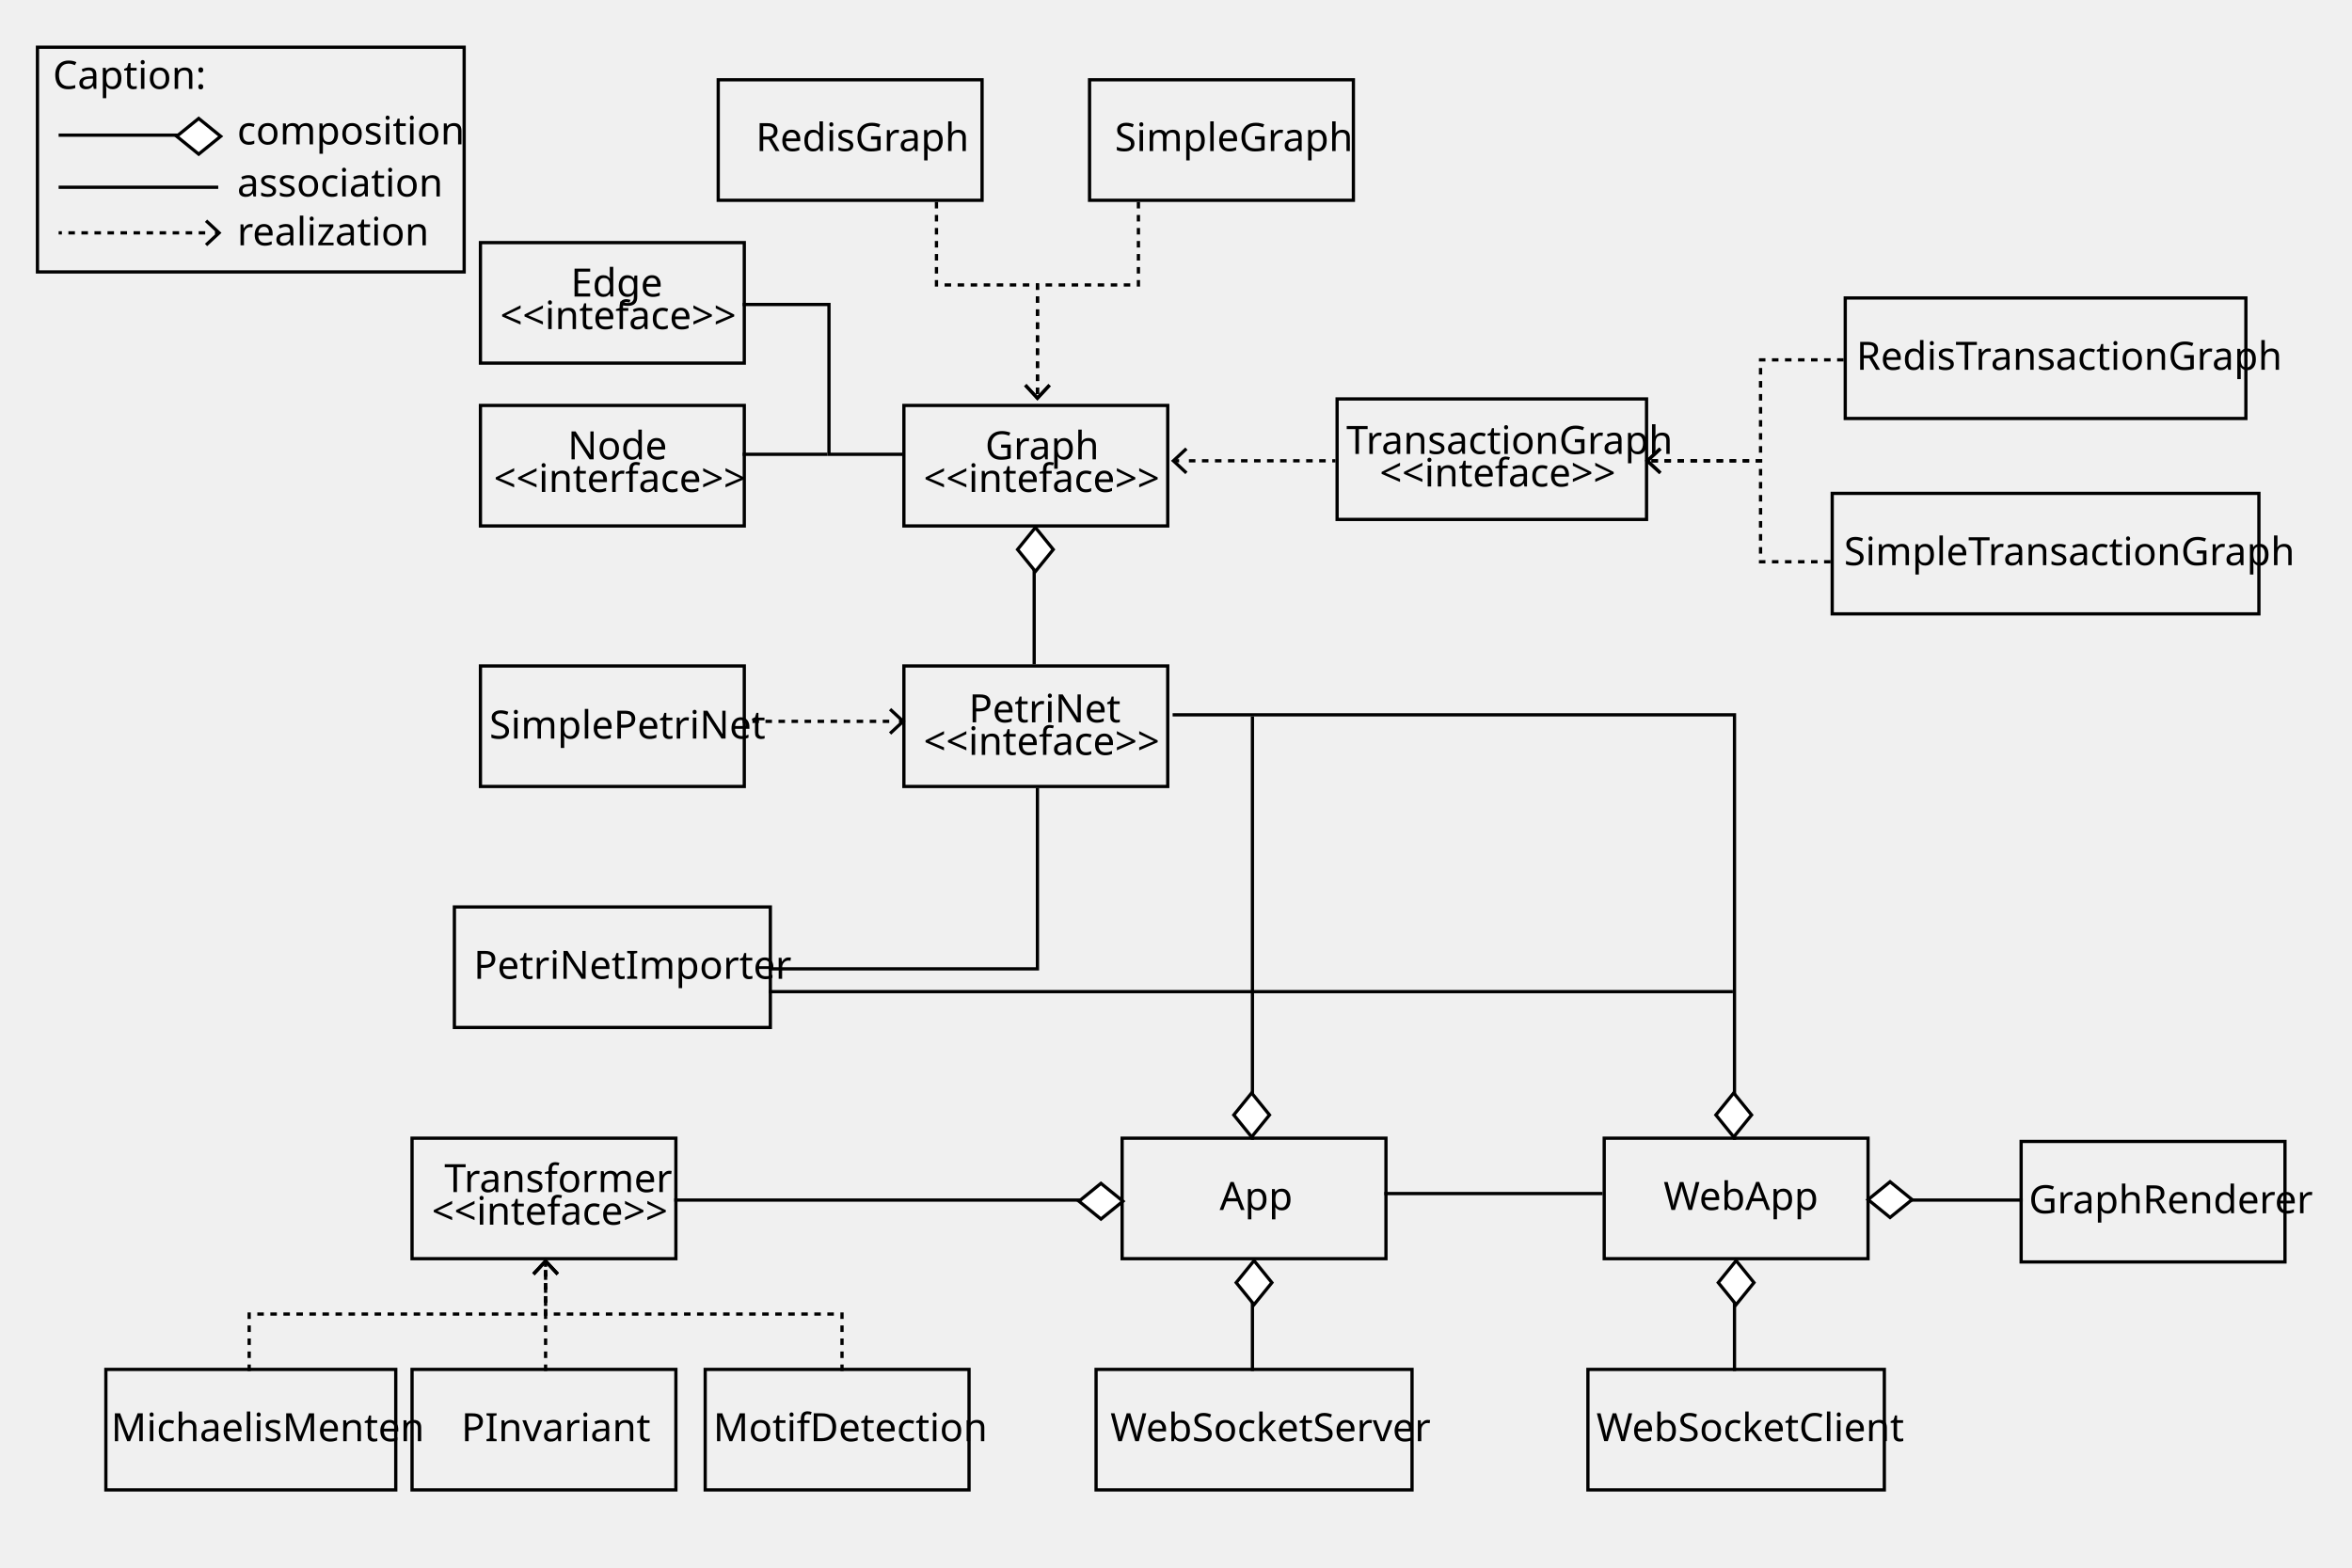
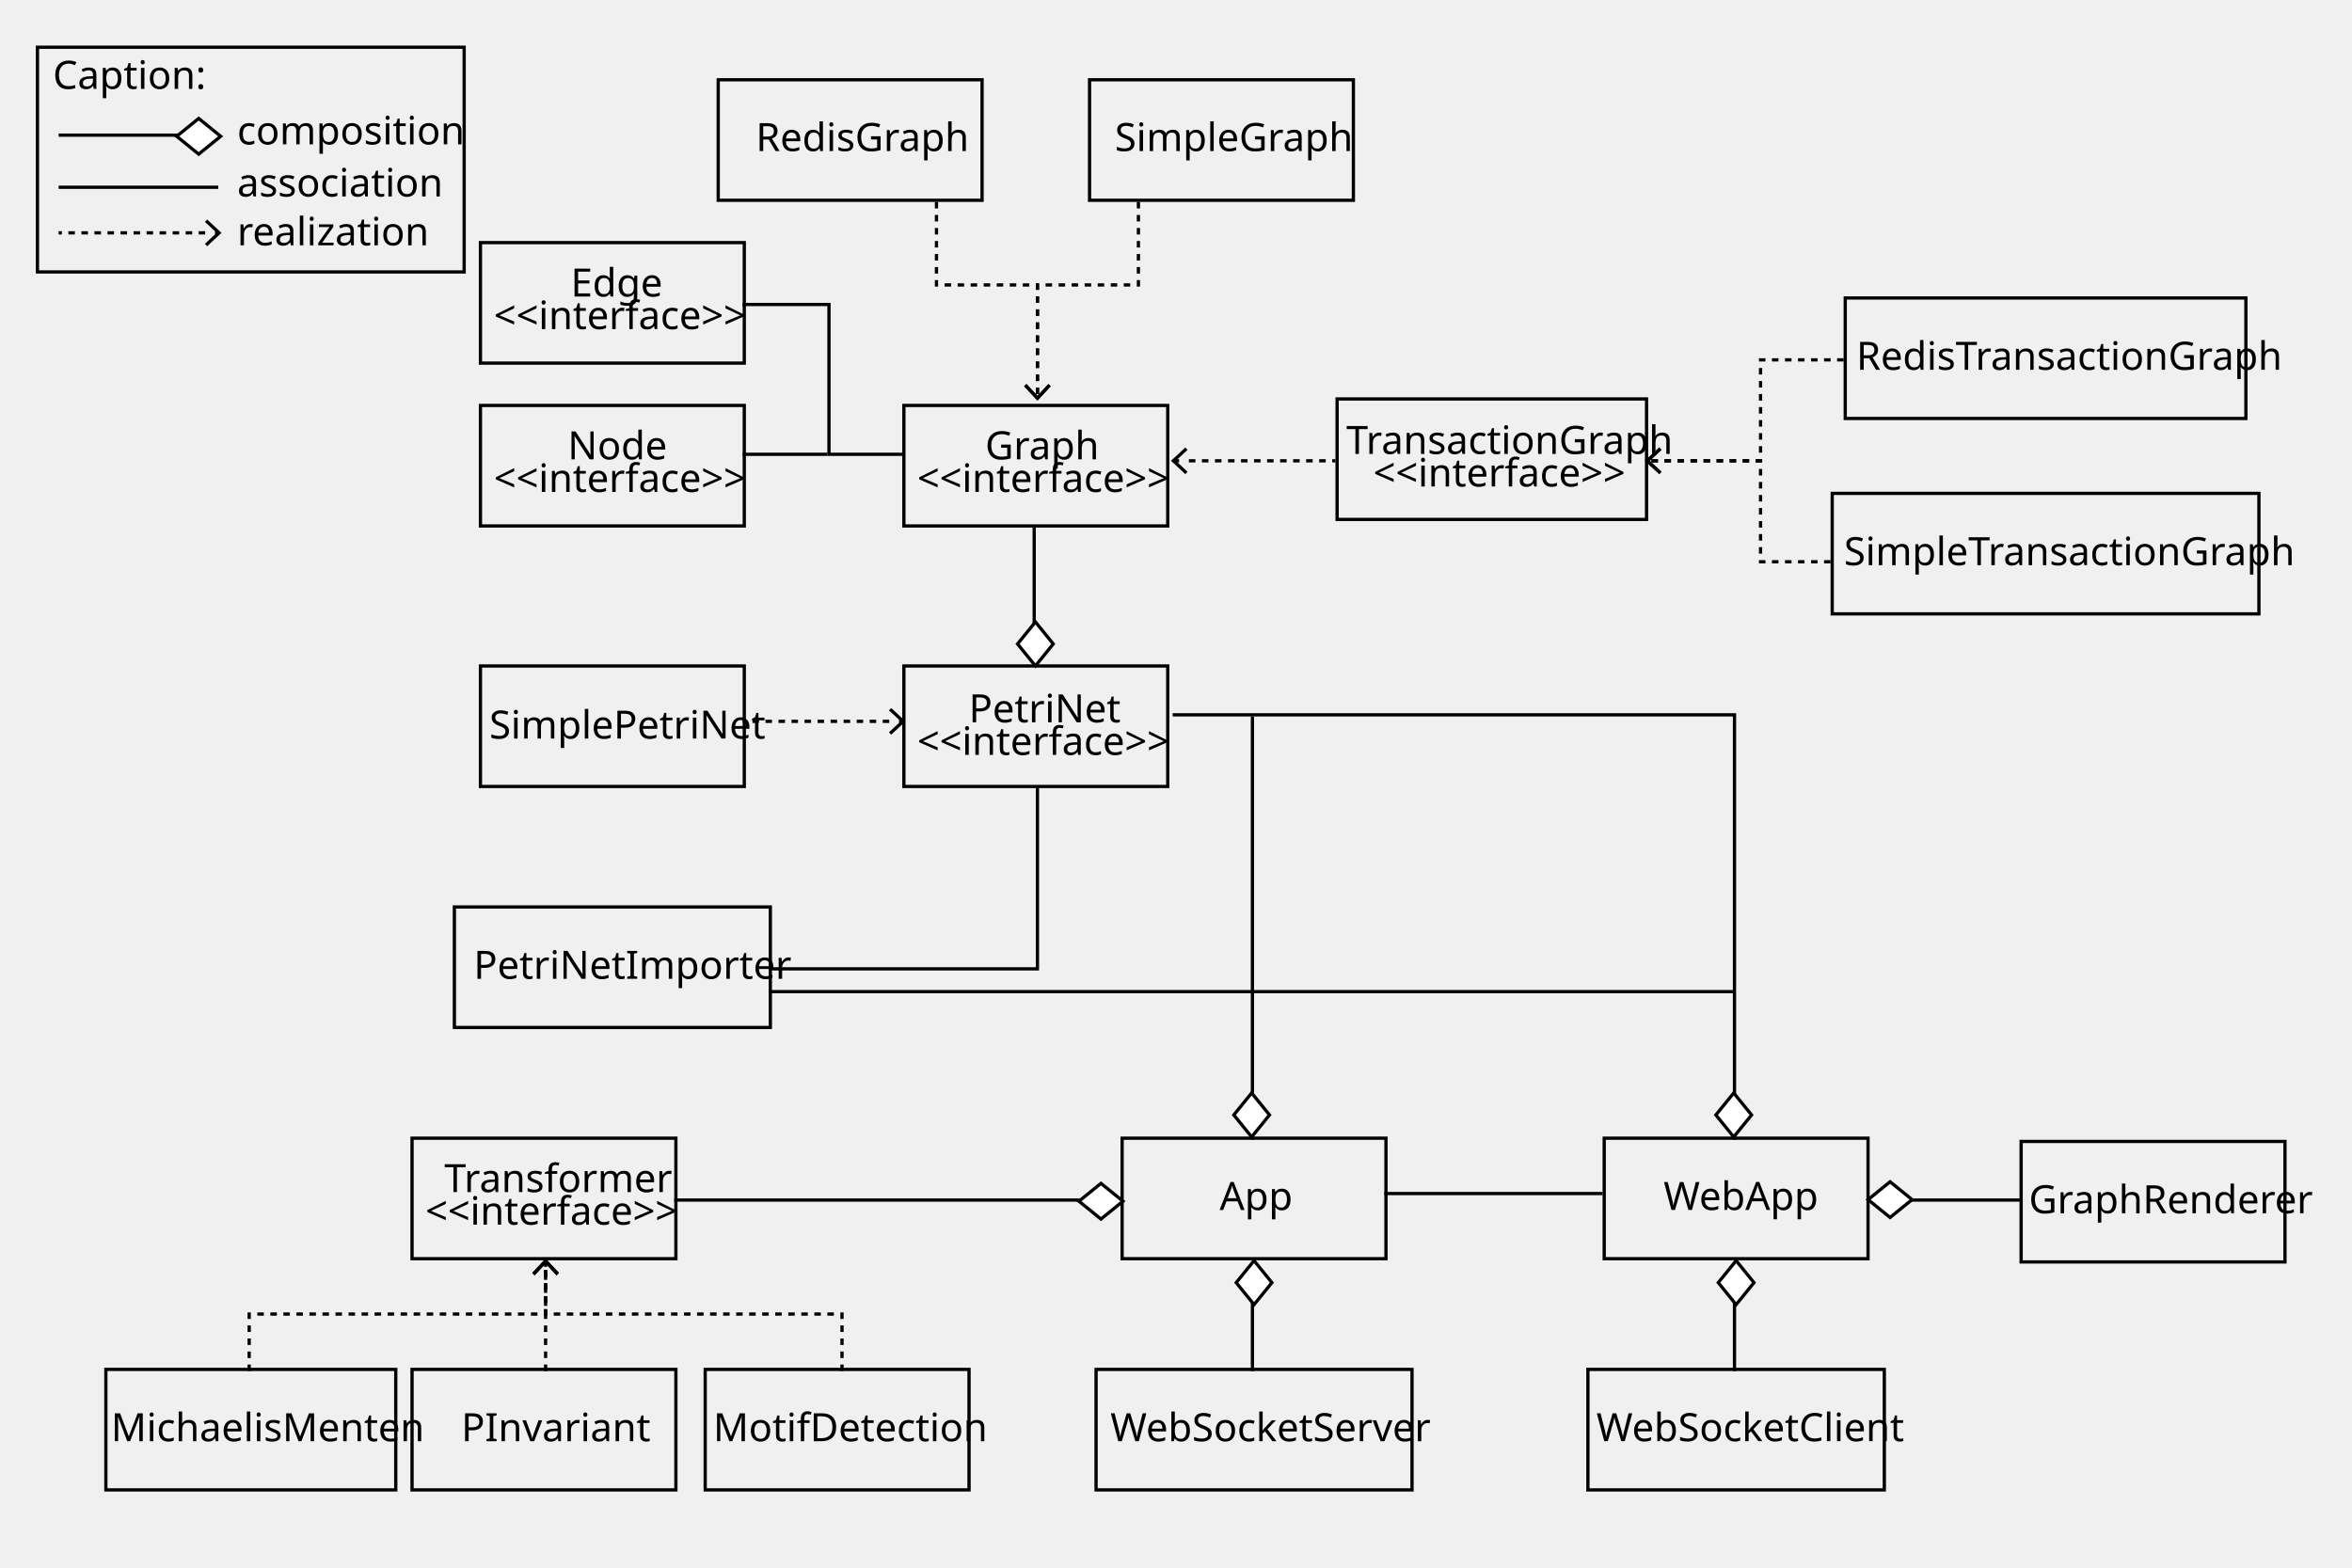
<svg xmlns="http://www.w3.org/2000/svg" version="1.1" id="Layer_1" x="0px" y="0px" viewBox="0 0 722.077 481.349" enable-background="new 0 0 722.077 481.349" xml:space="preserve">
-   <line fill="none" stroke="#000000" stroke-miterlimit="10" x1="317.5" y1="204" x2="317.5" y2="169" />
+   <line fill="none" stroke="#000000" stroke-miterlimit="10" x1="317.5" y1="197" x2="317.5" y2="162" />
  <text transform="matrix(1 0 0 1 490.1028 442.5356)" font-family="'MyriadPro-Regular'" font-size="12">WebSocketClient</text>
  <text transform="matrix(1 0 0 1 302.4585 141.0491)">
    <tspan x="0" y="0" font-family="'MyriadPro-Regular'" font-size="12">Graph</tspan>
-     <tspan x="-18.894" y="10" font-family="'MyriadPro-Regular'" font-size="12">&lt;&lt;inteface&gt;&gt;</tspan>
+     <tspan x="-20.856" y="10" font-family="'MyriadPro-Regular'" font-size="12">&lt;&lt;interface&gt;&gt;</tspan>
  </text>
  <text transform="matrix(1 0 0 1 413.3228 139.3824)">
    <tspan x="0" y="0" font-family="'MyriadPro-Regular'" font-size="12">TransactionGraph</tspan>
-     <tspan x="10.242" y="10" font-family="'MyriadPro-Regular'" font-size="12">&lt;&lt;inteface&gt;&gt;</tspan>
+     <tspan x="8.28" y="10" font-family="'MyriadPro-Regular'" font-size="12">&lt;&lt;interface&gt;&gt;</tspan>
  </text>
  <text transform="matrix(1 0 0 1 566.1211 173.5491)" font-family="'MyriadPro-Regular'" font-size="12">SimpleTransactionGraph</text>
  <text transform="matrix(1 0 0 1 569.9248 113.5491)" font-family="'MyriadPro-Regular'" font-size="12">RedisTransactionGraph</text>
  <text transform="matrix(1 0 0 1 342.2568 46.3824)" font-family="'MyriadPro-Regular'" font-size="12">SimpleGraph</text>
  <text transform="matrix(1 0 0 1 232.0605 46.3824)" font-family="'MyriadPro-Regular'" font-size="12">RedisGraph</text>
  <text transform="matrix(1 0 0 1 297.4424 221.7991)">
    <tspan x="0" y="0" font-family="'MyriadPro-Regular'" font-size="12">PetriNet</tspan>
-     <tspan x="-13.878" y="10" font-family="'MyriadPro-Regular'" font-size="12">&lt;&lt;inteface&gt;&gt;</tspan>
+     <tspan x="-15.84" y="10" font-family="'MyriadPro-Regular'" font-size="12">&lt;&lt;interface&gt;&gt;</tspan>
  </text>
  <text transform="matrix(1 0 0 1 136.4106 366.0491)">
    <tspan x="0" y="0" font-family="'MyriadPro-Regular'" font-size="12">Transformer</tspan>
-     <tspan x="-3.846" y="10" font-family="'MyriadPro-Regular'" font-size="12">&lt;&lt;inteface&gt;&gt;</tspan>
+     <tspan x="-5.808" y="10" font-family="'MyriadPro-Regular'" font-size="12">&lt;&lt;interface&gt;&gt;</tspan>
  </text>
  <text transform="matrix(1 0 0 1 141.6245 442.5491)" font-family="'MyriadPro-Regular'" font-size="12">PInvariant</text>
  <text transform="matrix(1 0 0 1 218.9766 442.5491)" font-family="'MyriadPro-Regular'" font-size="12">MotifDetection</text>
  <text transform="matrix(1 0 0 1 34.1108 442.5491)" font-family="'MyriadPro-Regular'" font-size="12">MichaelisMenten</text>
  <text transform="matrix(1 0 0 1 150.2407 226.7991)" font-family="'MyriadPro-Regular'" font-size="12">SimplePetriNet</text>
  <text transform="matrix(1 0 0 1 145.4261 300.5491)" font-family="'MyriadPro-Regular'" font-size="12">PetriNetImporter</text>
  <text transform="matrix(1 0 0 1 340.9106 442.5491)" font-family="'MyriadPro-Regular'" font-size="12">WebSocketServer</text>
  <text transform="matrix(1 0 0 1 174.3003 141.0491)">
    <tspan x="0" y="0" font-family="'MyriadPro-Regular'" font-size="12">Node</tspan>
    <tspan x="-22.698" y="10" font-family="'MyriadPro-Regular'" font-size="12">&lt;&lt;interface&gt;&gt;</tspan>
  </text>
  <text transform="matrix(1 0 0 1 175.2363 91.0491)">
    <tspan x="0" y="0" font-family="'MyriadPro-Regular'" font-size="12">Edge</tspan>
-     <tspan x="-21.672" y="10" font-family="'MyriadPro-Regular'" font-size="12">&lt;&lt;inteface&gt;&gt;</tspan>
+     <tspan x="-23.634" y="10" font-family="'MyriadPro-Regular'" font-size="12">&lt;&lt;interface&gt;&gt;</tspan>
  </text>
  <rect x="147.5" y="124.5" fill="none" stroke="#000000" stroke-miterlimit="10" width="81" height="37" />
  <rect x="147.5" y="74.5" fill="none" stroke="#000000" stroke-miterlimit="10" width="81" height="37" />
  <rect x="277.5" y="124.5" fill="none" stroke="#000000" stroke-miterlimit="10" width="81" height="37" />
  <rect x="220.5" y="24.5" fill="none" stroke="#000000" stroke-miterlimit="10" width="81" height="37" />
  <rect x="410.5" y="122.5" fill="none" stroke="#000000" stroke-miterlimit="10" width="95" height="37" />
  <rect x="334.5" y="24.5" fill="none" stroke="#000000" stroke-miterlimit="10" width="81" height="37" />
  <rect x="562.5" y="151.5" fill="none" stroke="#000000" stroke-miterlimit="10" width="131" height="37" />
  <rect x="566.5" y="91.5" fill="none" stroke="#000000" stroke-miterlimit="10" width="123" height="37" />
  <rect x="216.5" y="420.5" fill="none" stroke="#000000" stroke-miterlimit="10" width="81" height="37" />
  <rect x="126.5" y="349.5" fill="none" stroke="#000000" stroke-miterlimit="10" width="81" height="37" />
  <rect x="126.5" y="420.5" fill="none" stroke="#000000" stroke-miterlimit="10" width="81" height="37" />
  <rect x="32.5" y="420.5" fill="none" stroke="#000000" stroke-miterlimit="10" width="89" height="37" />
  <rect x="139.5" y="278.5" fill="none" stroke="#000000" stroke-miterlimit="10" width="97" height="37" />
  <text transform="matrix(1 0 0 1 374.4321 371.5491)" font-family="'MyriadPro-Regular'" font-size="12">App</text>
  <rect x="344.5" y="349.5" fill="none" stroke="#000000" stroke-miterlimit="10" width="81" height="37" />
  <rect x="147.5" y="204.5" fill="none" stroke="#000000" stroke-miterlimit="10" width="81" height="37" />
  <rect x="277.5" y="204.5" fill="none" stroke="#000000" stroke-miterlimit="10" width="81" height="37" />
  <rect x="336.5" y="420.5" fill="none" stroke="#000000" stroke-miterlimit="10" width="97" height="37" />
  <rect x="487.5" y="420.5" fill="none" stroke="#000000" stroke-miterlimit="10" width="91" height="37" />
  <g>
    <text transform="matrix(1 0 0 1 510.7332 371.5356)" font-family="'MyriadPro-Regular'" font-size="12">WebApp</text>
    <rect x="492.5" y="349.5" fill="none" stroke="#000000" stroke-miterlimit="10" width="81" height="37" />
  </g>
  <text transform="matrix(1 0 0 1 622.8628 372.549)" font-family="'MyriadPro-Regular'" font-size="12">GraphRenderer</text>
  <rect x="620.5" y="350.5" fill="none" stroke="#000000" stroke-miterlimit="10" width="81" height="37" />
  <polyline fill="none" stroke="#000000" stroke-miterlimit="10" points="228,93.5 254.5,93.5 254.5,139.5 277,139.5 " />
  <line fill="none" stroke="#000000" stroke-miterlimit="10" x1="228" y1="139.5" x2="254" y2="139.5" />
  <line fill="none" stroke="#000000" stroke-miterlimit="10" x1="18" y1="57.5" x2="67" y2="57.5" />
  <line fill="none" stroke="#000000" stroke-miterlimit="10" x1="18" y1="41.5" x2="67" y2="41.5" />
  <polygon fill="#FFFFFF" stroke="#000000" stroke-miterlimit="10" points="61,36.375 67.752,41.854 61,47.333 54.248,41.854 " />
  <g>
    <g>
      <line fill="none" stroke="#000000" stroke-miterlimit="10" x1="228" y1="221.5" x2="229" y2="221.5" />
      <line fill="none" stroke="#000000" stroke-miterlimit="10" stroke-dasharray="2,2" x1="231" y1="221.5" x2="275" y2="221.5" />
      <line fill="none" stroke="#000000" stroke-miterlimit="10" x1="276" y1="221.5" x2="277" y2="221.5" />
      <g>
        <polygon points="273.602,225.59 272.92,224.857 276.532,221.501 272.92,218.144 273.602,217.411 278,221.501    " />
      </g>
    </g>
  </g>
  <g>
    <g>
      <line fill="none" stroke="#000000" stroke-miterlimit="10" x1="18" y1="71.5" x2="19" y2="71.5" />
      <line fill="none" stroke="#000000" stroke-miterlimit="10" stroke-dasharray="2,2" x1="21" y1="71.5" x2="65" y2="71.5" />
      <line fill="none" stroke="#000000" stroke-miterlimit="10" x1="66" y1="71.5" x2="67" y2="71.5" />
      <g>
        <polygon points="63.602,75.59 62.92,74.857 66.532,71.501 62.92,68.144 63.602,67.411 68,71.501    " />
      </g>
    </g>
  </g>
  <g>
    <g>
      <line fill="none" stroke="#000000" stroke-miterlimit="10" x1="410" y1="141.5" x2="409" y2="141.5" />
      <line fill="none" stroke="#000000" stroke-miterlimit="10" stroke-dasharray="2,2" x1="407" y1="141.5" x2="363" y2="141.5" />
      <line fill="none" stroke="#000000" stroke-miterlimit="10" x1="362" y1="141.5" x2="361" y2="141.5" />
      <g>
        <polygon points="363.898,137.41 364.58,138.143 360.968,141.499 364.58,144.856 363.898,145.589 359.5,141.499    " />
      </g>
    </g>
  </g>
  <polyline fill="none" stroke="#000000" stroke-miterlimit="10" points="360,219.5 410,219.5 532.5,219.5 532.5,350 " />
  <g>
    <g>
      <polyline fill="none" stroke="#000000" stroke-miterlimit="10" stroke-dasharray="2,2" points="566,110.5 540.5,110.5     540.5,141.5 506,141.5   " />
      <g>
        <polygon points="509.398,137.41 510.08,138.143 506.468,141.499 510.08,144.856 509.398,145.589 505,141.499    " />
      </g>
    </g>
  </g>
  <g>
    <g>
      <polyline fill="none" stroke="#000000" stroke-miterlimit="10" stroke-dasharray="2,2" points="562,172.5 540.5,172.5     540.5,141.5 506,141.5   " />
      <g>
        <polygon points="509.398,137.41 510.08,138.143 506.468,141.499 510.08,144.856 509.398,145.589 505,141.499    " />
      </g>
    </g>
  </g>
  <g>
    <g>
      <polyline fill="none" stroke="#000000" stroke-miterlimit="10" stroke-dasharray="2,2" points="287.5,62 287.5,87.5 318.5,87.5     318.5,122   " />
      <g>
        <polygon points="314.41,118.602 315.143,117.92 318.499,121.532 321.856,117.92 322.589,118.602 318.499,123    " />
      </g>
    </g>
  </g>
  <g>
    <g>
      <polyline fill="none" stroke="#000000" stroke-miterlimit="10" stroke-dasharray="2,2" points="349.5,62 349.5,87.5 318.5,87.5     318.5,122   " />
      <g>
        <polygon points="314.41,118.602 315.143,117.92 318.499,121.532 321.856,117.92 322.589,118.602 318.499,123    " />
      </g>
    </g>
  </g>
  <g>
    <g>
      <polyline fill="none" stroke="#000000" stroke-miterlimit="10" stroke-dasharray="2,2" points="258.5,421 258.5,403.5     167.5,403.5 167.5,388   " />
      <g>
        <polygon points="171.59,390.898 170.857,391.58 167.501,387.968 164.144,391.58 163.411,390.898 167.501,386.5    " />
      </g>
    </g>
  </g>
  <g>
    <g>
      <polyline fill="none" stroke="#000000" stroke-miterlimit="10" stroke-dasharray="2,2" points="76.5,421 76.5,403.5 167.5,403.5     167.5,388   " />
      <g>
        <polygon points="171.59,390.898 170.857,391.58 167.501,387.968 164.144,391.58 163.411,390.898 167.501,386.5    " />
      </g>
    </g>
  </g>
  <g>
    <g>
      <line fill="none" stroke="#000000" stroke-miterlimit="10" stroke-dasharray="2,2" x1="167.5" y1="421" x2="167.5" y2="388" />
      <g>
        <polygon points="171.59,390.898 170.857,391.58 167.501,387.968 164.144,391.58 163.411,390.898 167.501,386.5    " />
      </g>
    </g>
  </g>
  <polyline fill="none" stroke="#000000" stroke-miterlimit="10" points="236,297.5 318.5,297.5 318.5,242 " />
  <rect x="11.5" y="14.5" fill="none" stroke="#000000" stroke-miterlimit="10" width="131" height="69" />
  <text transform="matrix(1 0 0 1 16.2315 27.2783)" font-family="'MyriadPro-Regular'" font-size="12">Caption:</text>
  <text transform="matrix(1 0 0 1 72.8227 44.3333)" font-family="'MyriadPro-Regular'" font-size="12">composition</text>
  <text transform="matrix(1 0 0 1 72.8227 60.3333)" font-family="'MyriadPro-Regular'" font-size="12">association</text>
  <text transform="matrix(1 0 0 1 72.8227 75.3333)" font-family="'MyriadPro-Regular'" font-size="12">realization</text>
  <line fill="none" stroke="#000000" stroke-miterlimit="10" x1="207" y1="368.5" x2="338" y2="368.5" />
  <line fill="none" stroke="#000000" stroke-miterlimit="10" x1="384.5" y1="421" x2="384.5" y2="390" />
  <line fill="none" stroke="#000000" stroke-miterlimit="10" x1="532.5" y1="421" x2="532.5" y2="392" />
  <line fill="none" stroke="#000000" stroke-miterlimit="10" x1="425" y1="366.5" x2="492" y2="366.5" />
  <line fill="none" stroke="#000000" stroke-miterlimit="10" x1="621" y1="368.5" x2="580" y2="368.5" />
  <polygon fill="#FFFFFF" stroke="#000000" stroke-miterlimit="10" points="338,374.333 331.248,368.854 338,363.375 344.752,368.854   " />
-   <polygon fill="#FFFFFF" stroke="#000000" stroke-miterlimit="10" points="323.355,168.73 317.876,175.483 312.397,168.73   317.876,161.978 " />
+   <polygon fill="#FFFFFF" stroke="#000000" stroke-miterlimit="10" points="323.355,197.73 317.876,204.483 312.397,197.73   317.876,190.978 " />
  <polygon fill="#FFFFFF" stroke="#000000" stroke-miterlimit="10" points="390.479,393.854 385,400.607 379.521,393.854 385,387.102   " />
  <polygon fill="#FFFFFF" stroke="#000000" stroke-miterlimit="10" points="538.479,393.854 533,400.607 527.521,393.854 533,387.102   " />
  <polygon fill="#FFFFFF" stroke="#000000" stroke-miterlimit="10" points="580.263,362.886 587.016,368.365 580.263,373.844   573.511,368.365 " />
  <line fill="none" stroke="#000000" stroke-miterlimit="10" x1="384.5" y1="350" x2="384.5" y2="220" />
  <polygon fill="#FFFFFF" stroke="#000000" stroke-miterlimit="10" points="389.743,342.365 384.263,349.118 378.784,342.365   384.263,335.613 " />
  <polygon fill="#FFFFFF" stroke="#000000" stroke-miterlimit="10" points="537.743,342.365 532.263,349.118 526.784,342.365   532.263,335.613 " />
  <line fill="none" stroke="#000000" stroke-miterlimit="10" x1="236" y1="304.5" x2="532" y2="304.5" />
</svg>
